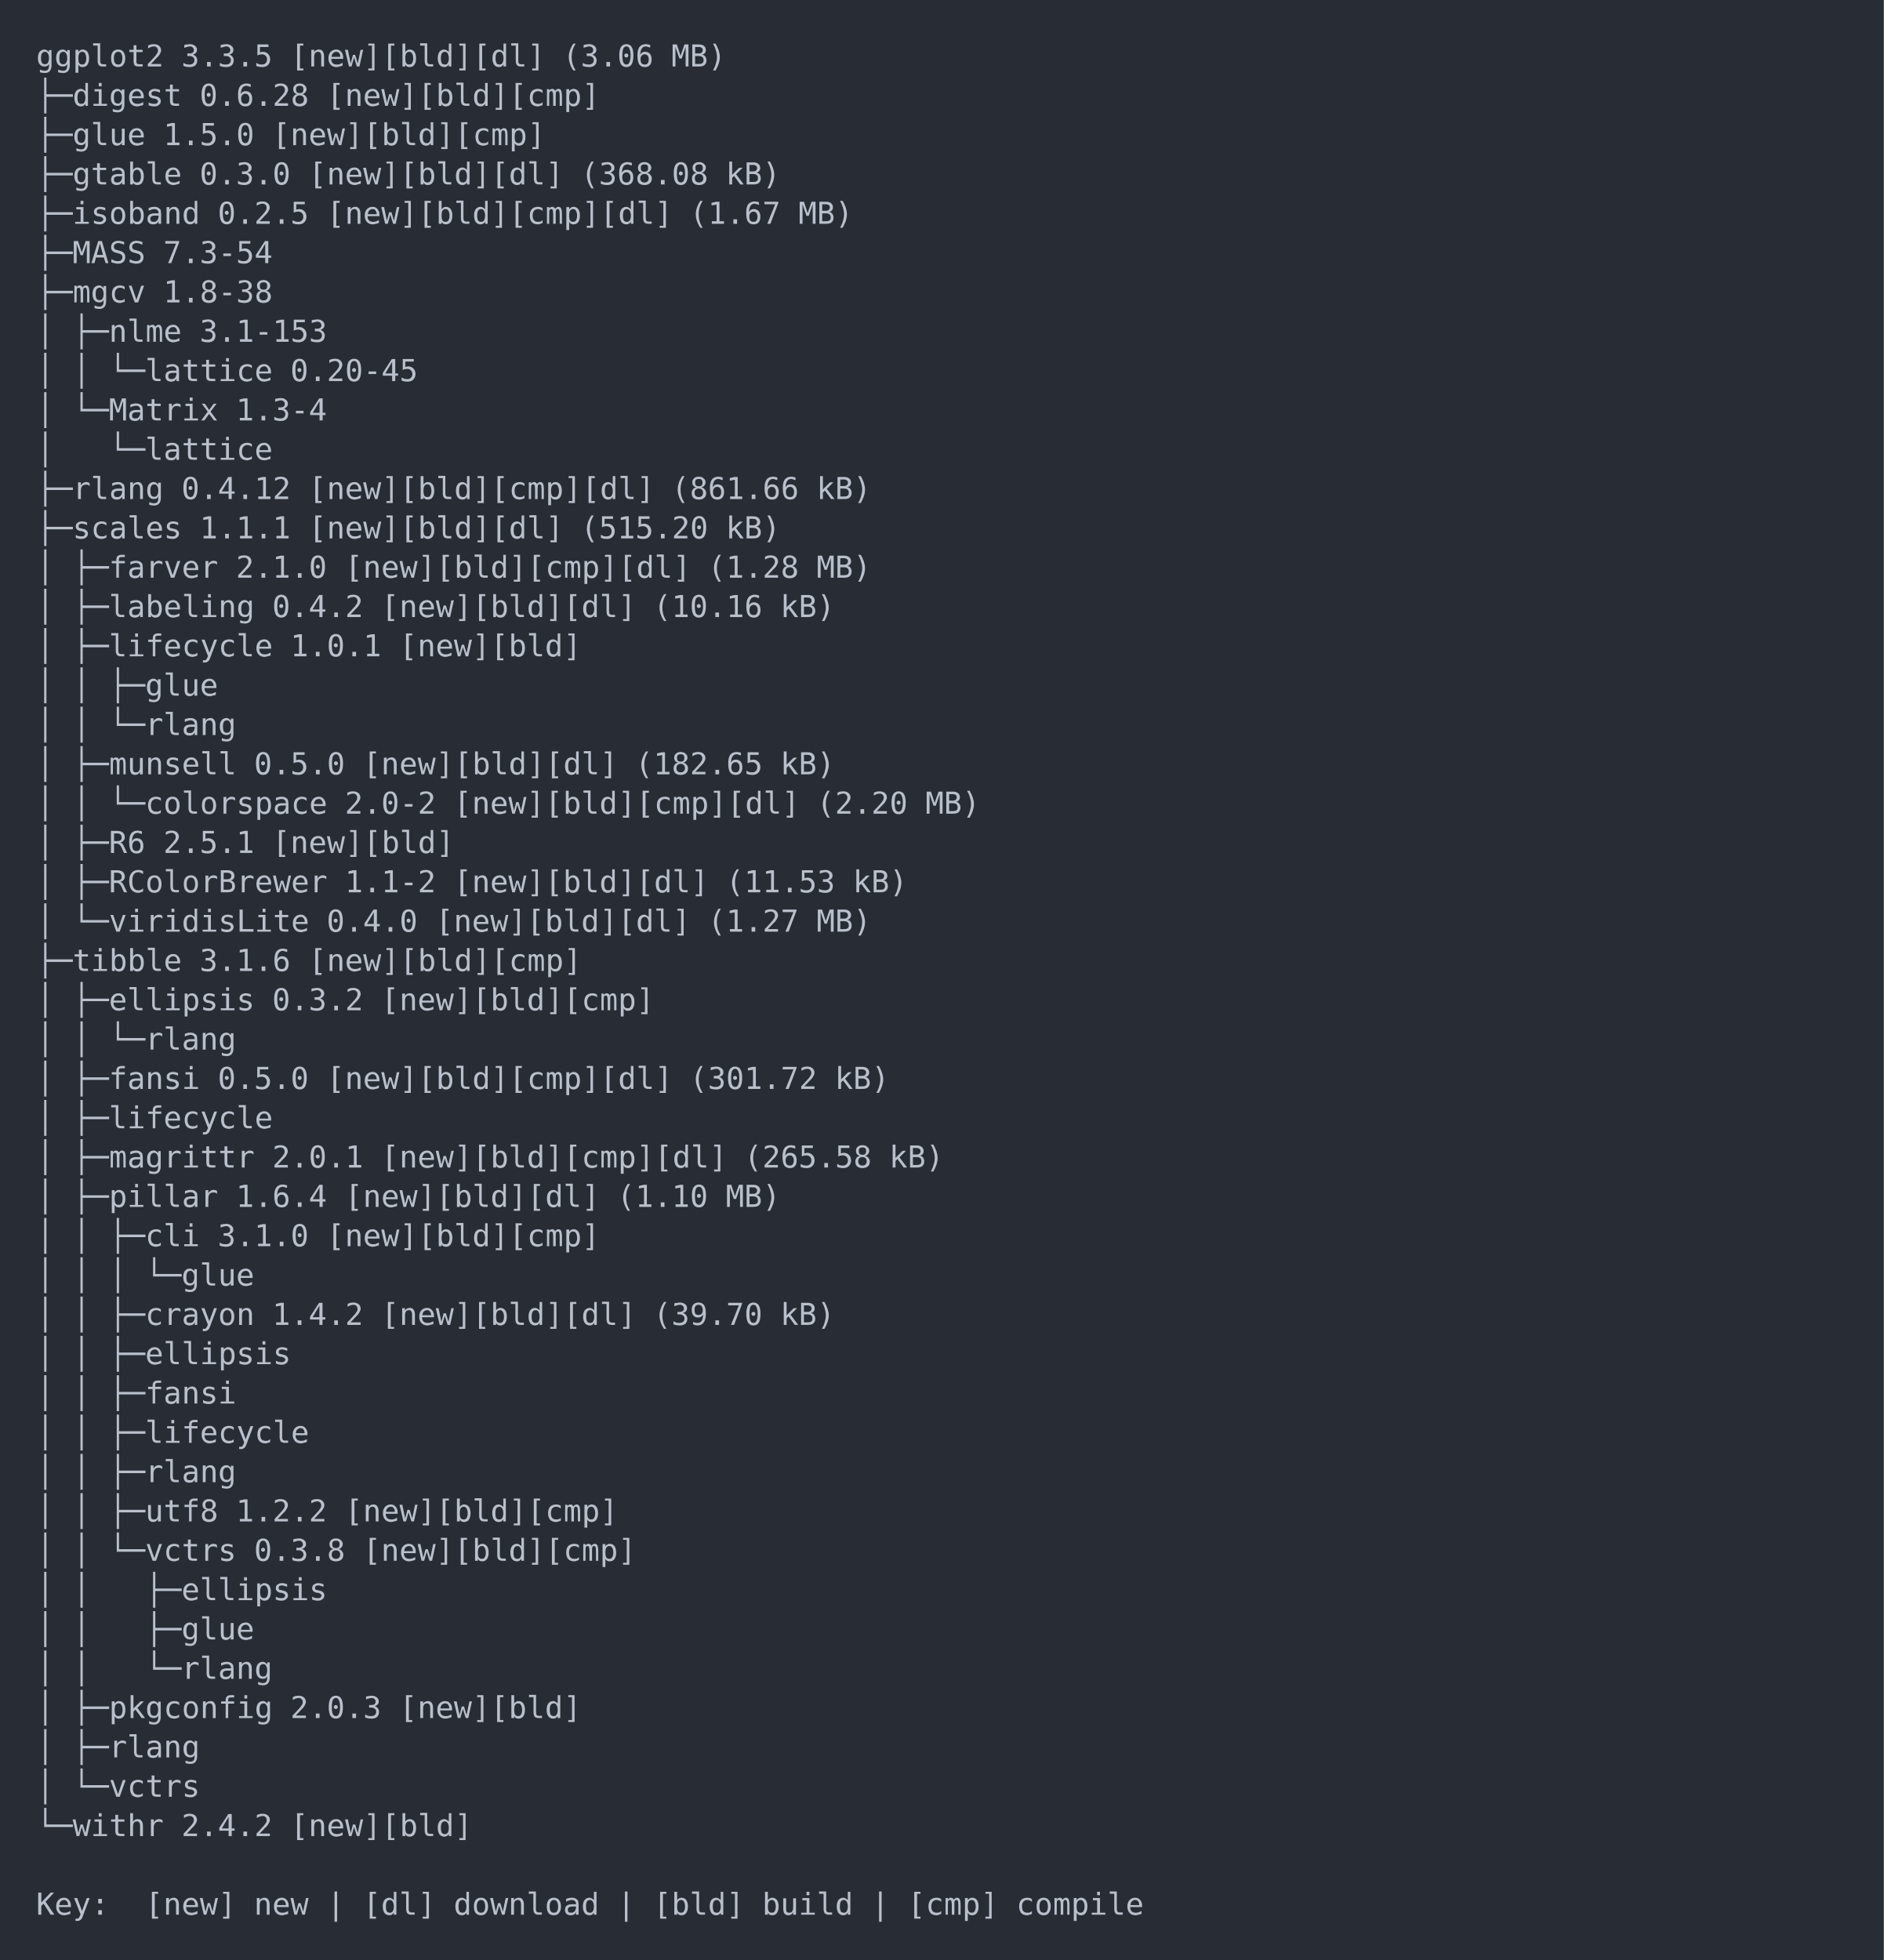
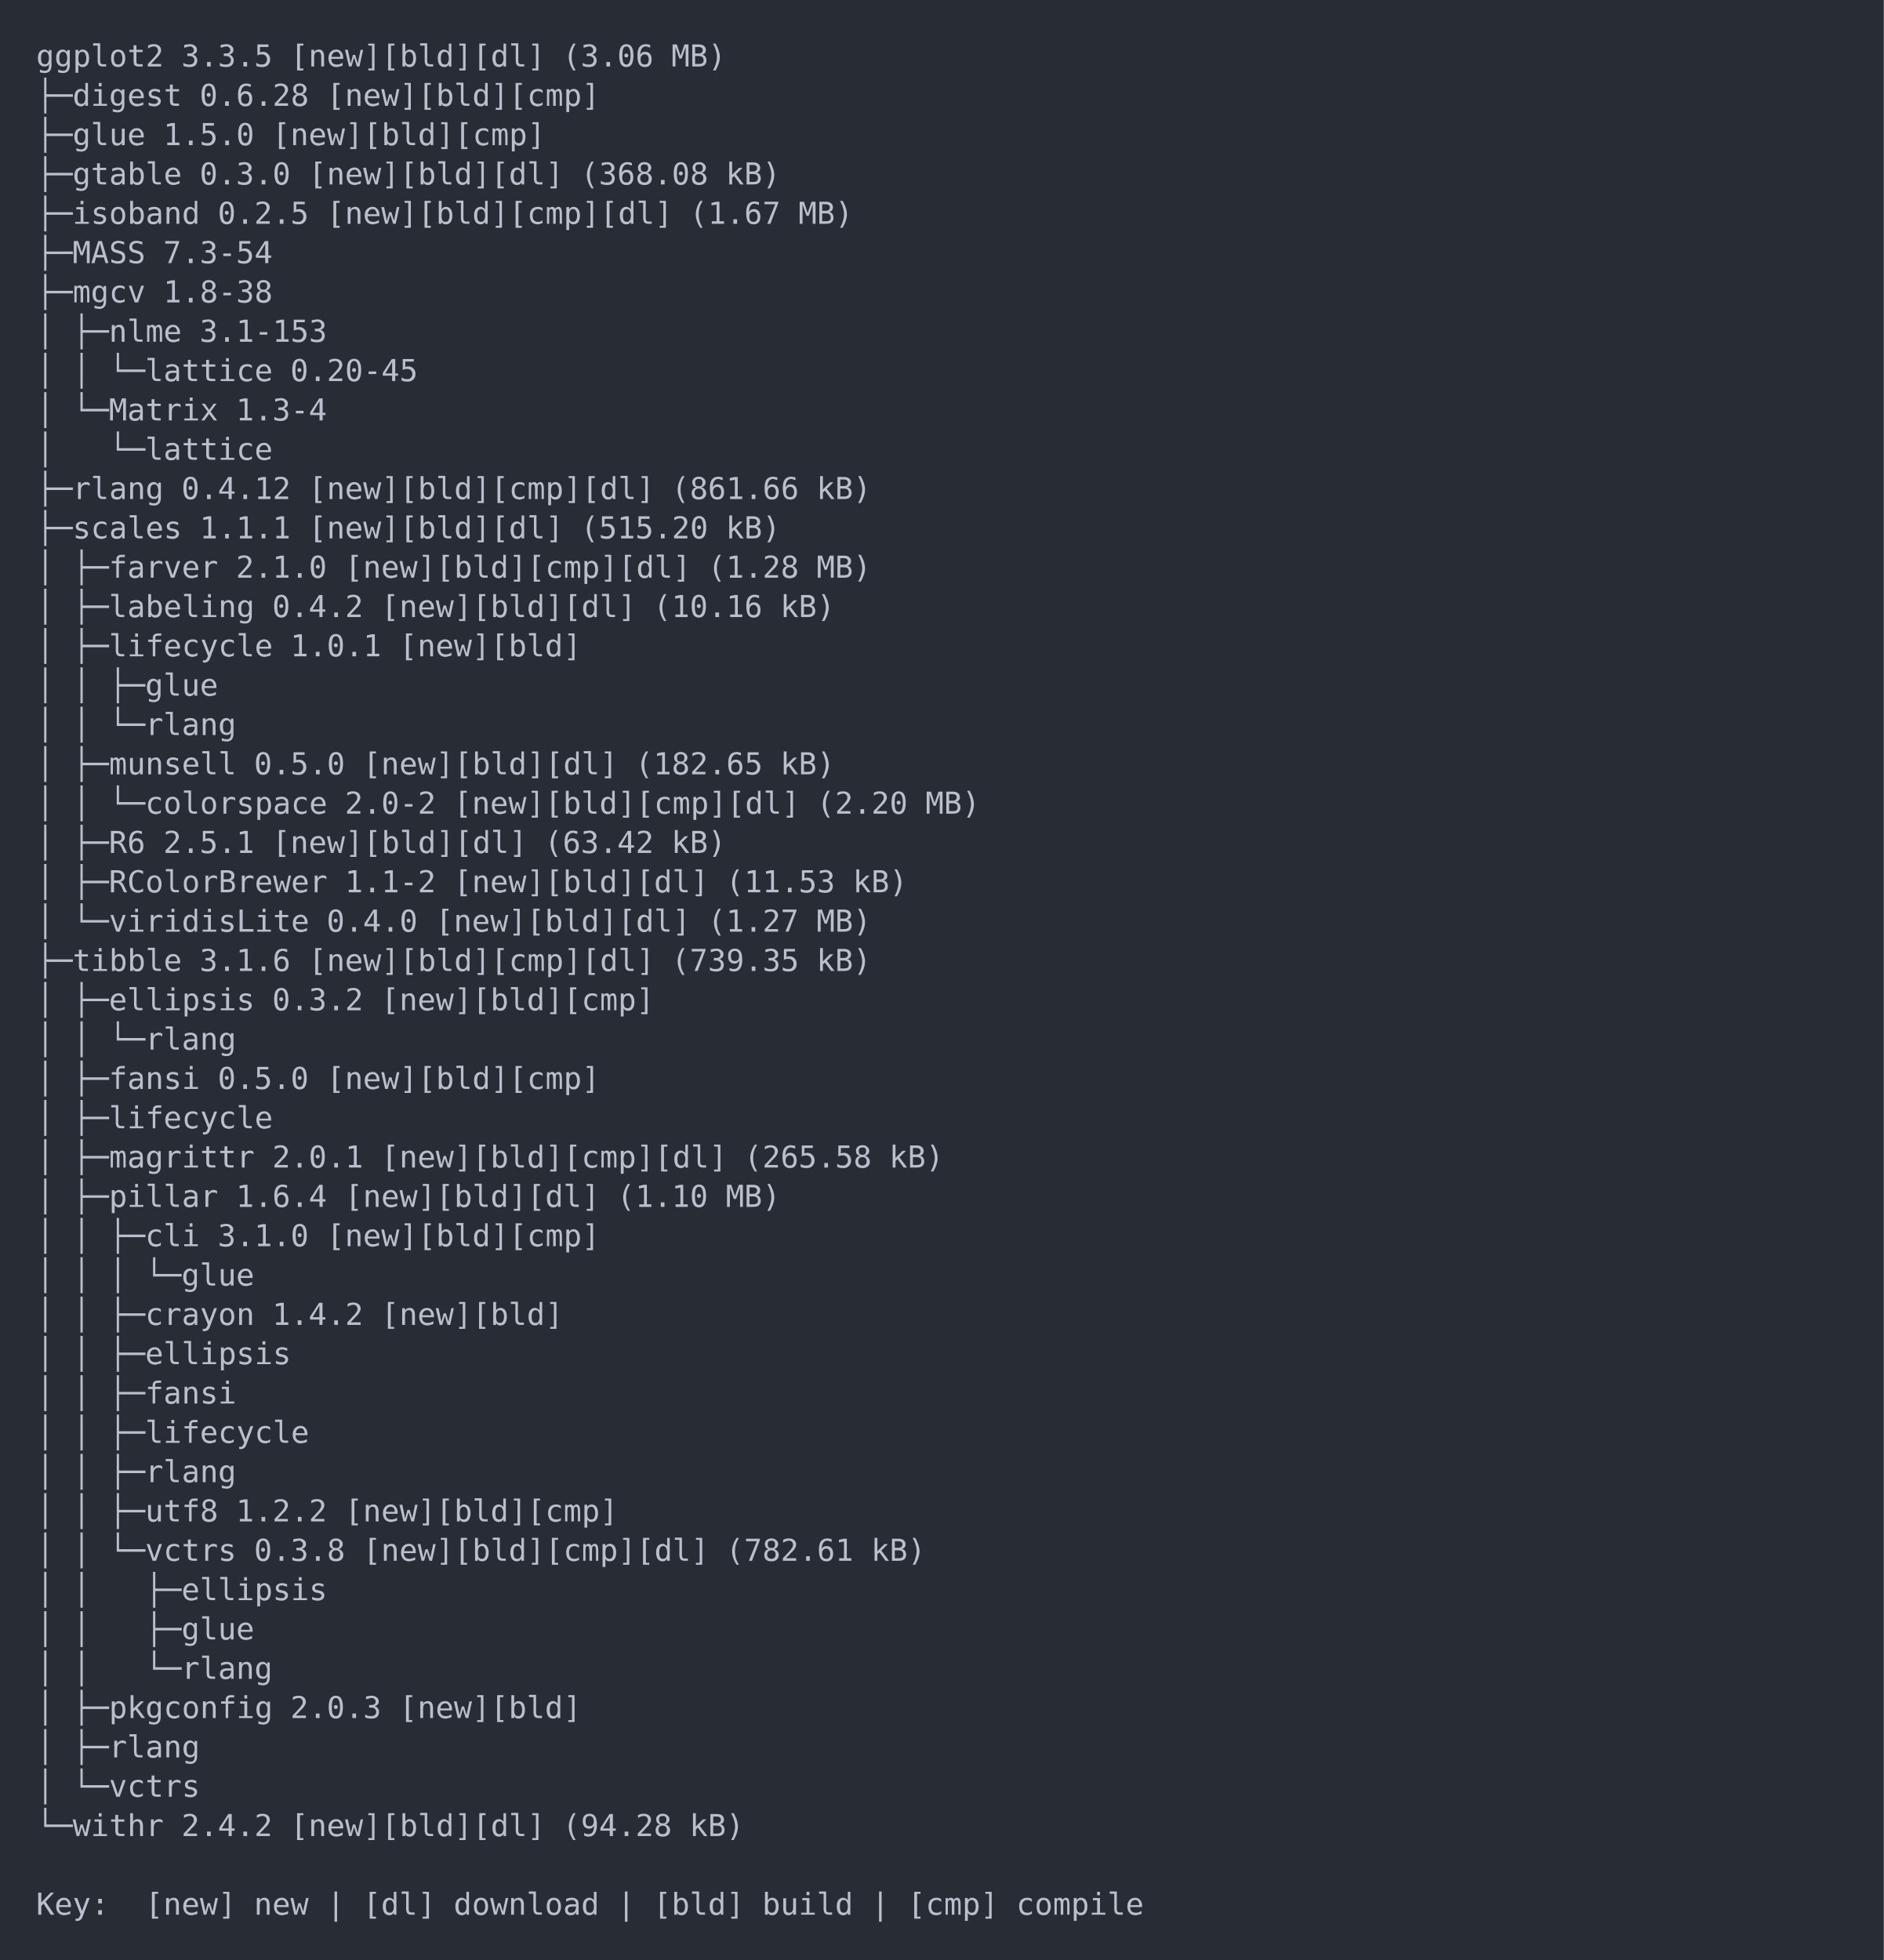
<svg xmlns="http://www.w3.org/2000/svg" xmlns:xlink="http://www.w3.org/1999/xlink" width="1040" height="1082.08">
  <rect width="1040" height="1082.08" rx="0" ry="0" class="a" />
  <svg height="1042.08" viewBox="0 0 100 104.208" width="1000" x="20" y="20">
    <style>.a{fill:rgb(40,45,53)}.b{font-family:'Fira Code',Monaco,Consolas,Menlo,'Bitstream Vera Sans Mono','Powerline Symbols',monospace}.c{fill:rgb(185,192,203);white-space:pre}.d{fill:transparent}</style>
    <g font-family="'Fira Code',Monaco,Consolas,Menlo,'Bitstream Vera Sans Mono','Powerline Symbols',monospace" font-size="1.67" class="b">
      <defs>
        <symbol id="1">
          <text x="0" y="1.67" class="c">│</text>
          <text x="2.004" y="1.67" class="c">│</text>
          <text x="4.008" y="1.67" class="c">└─rlang</text>
        </symbol>
        <symbol id="a">
          <rect height="49" width="100" x="0" y="0" class="d" />
        </symbol>
      </defs>
      <rect height="104.208" width="100" class="a" />
      <svg x="0" y="0" width="100">
        <svg x="0">
          <use xlink:href="#a" />
          <text x="0" y="1.67" class="c">ggplot2</text>
          <text x="8.016" y="1.67" class="c">3.3.5</text>
          <text x="14.028" y="1.67" class="c">[new][bld][dl]</text>
          <text x="29.058" y="1.67" class="c">(3.06</text>
          <text x="35.07" y="1.67" class="c">MB)</text>
          <text x="0" y="3.841" class="c">├─digest</text>
          <text x="9.018" y="3.841" class="c">0.6.28</text>
          <text x="16.032" y="3.841" class="c">[new][bld][cmp]</text>
          <text x="0" y="6.012" class="c">├─glue</text>
          <text x="7.014" y="6.012" class="c">1.5.0</text>
          <text x="13.026" y="6.012" class="c">[new][bld][cmp]</text>
          <text x="0" y="8.183" class="c">├─gtable</text>
          <text x="9.018" y="8.183" class="c">0.3.0</text>
          <text x="15.03" y="8.183" class="c">[new][bld][dl]</text>
          <text x="30.06" y="8.183" class="c">(368.08</text>
          <text x="38.076" y="8.183" class="c">kB)</text>
          <text x="0" y="10.354" class="c">├─isoband</text>
          <text x="10.02" y="10.354" class="c">0.2.5</text>
          <text x="16.032" y="10.354" class="c">[new][bld][cmp][dl]</text>
          <text x="36.072" y="10.354" class="c">(1.67</text>
          <text x="42.084" y="10.354" class="c">MB)</text>
          <text x="0" y="12.525" class="c">├─MASS</text>
          <text x="7.014" y="12.525" class="c">7.3-54</text>
          <text x="0" y="14.696" class="c">├─mgcv</text>
          <text x="7.014" y="14.696" class="c">1.8-38</text>
          <text x="0" y="16.867" class="c">│</text>
          <text x="2.004" y="16.867" class="c">├─nlme</text>
          <text x="9.018" y="16.867" class="c">3.1-153</text>
          <text x="0" y="19.038" class="c">│</text>
          <text x="2.004" y="19.038" class="c">│</text>
          <text x="4.008" y="19.038" class="c">└─lattice</text>
          <text x="14.028" y="19.038" class="c">0.20-45</text>
          <text x="0" y="21.209" class="c">│</text>
          <text x="2.004" y="21.209" class="c">└─Matrix</text>
          <text x="11.022" y="21.209" class="c">1.3-4</text>
          <text x="0" y="23.38" class="c">│</text>
          <text x="4.008" y="23.38" class="c">└─lattice</text>
          <text x="0" y="25.551" class="c">├─rlang</text>
          <text x="8.016" y="25.551" class="c">0.4.12</text>
          <text x="15.03" y="25.551" class="c">[new][bld][cmp][dl]</text>
          <text x="35.07" y="25.551" class="c">(861.66</text>
          <text x="43.086" y="25.551" class="c">kB)</text>
          <text x="0" y="27.722" class="c">├─scales</text>
          <text x="9.018" y="27.722" class="c">1.1.1</text>
          <text x="15.03" y="27.722" class="c">[new][bld][dl]</text>
          <text x="30.06" y="27.722" class="c">(515.20</text>
          <text x="38.076" y="27.722" class="c">kB)</text>
          <text x="0" y="29.893" class="c">│</text>
          <text x="2.004" y="29.893" class="c">├─farver</text>
          <text x="11.022" y="29.893" class="c">2.1.0</text>
          <text x="17.034" y="29.893" class="c">[new][bld][cmp][dl]</text>
          <text x="37.074" y="29.893" class="c">(1.28</text>
          <text x="43.086" y="29.893" class="c">MB)</text>
          <text x="0" y="32.064" class="c">│</text>
          <text x="2.004" y="32.064" class="c">├─labeling</text>
          <text x="13.026" y="32.064" class="c">0.4.2</text>
          <text x="19.038" y="32.064" class="c">[new][bld][dl]</text>
          <text x="34.068" y="32.064" class="c">(10.16</text>
          <text x="41.082" y="32.064" class="c">kB)</text>
          <text x="0" y="34.235" class="c">│</text>
          <text x="2.004" y="34.235" class="c">├─lifecycle</text>
          <text x="14.028" y="34.235" class="c">1.0.1</text>
          <text x="20.04" y="34.235" class="c">[new][bld]</text>
          <text x="0" y="36.406" class="c">│</text>
          <text x="2.004" y="36.406" class="c">│</text>
          <text x="4.008" y="36.406" class="c">├─glue</text>
          <use xlink:href="#1" y="36.907" />
          <text x="0" y="40.748" class="c">│</text>
          <text x="2.004" y="40.748" class="c">├─munsell</text>
          <text x="12.024" y="40.748" class="c">0.5.0</text>
          <text x="18.036" y="40.748" class="c">[new][bld][dl]</text>
          <text x="33.066" y="40.748" class="c">(182.65</text>
          <text x="41.082" y="40.748" class="c">kB)</text>
          <text x="0" y="42.919" class="c">│</text>
          <text x="2.004" y="42.919" class="c">│</text>
          <text x="4.008" y="42.919" class="c">└─colorspace</text>
          <text x="17.034" y="42.919" class="c">2.0-2</text>
          <text x="23.046" y="42.919" class="c">[new][bld][cmp][dl]</text>
          <text x="43.086" y="42.919" class="c">(2.20</text>
          <text x="49.098" y="42.919" class="c">MB)</text>
          <text x="0" y="45.09" class="c">│</text>
          <text x="2.004" y="45.09" class="c">├─R6</text>
          <text x="7.014" y="45.09" class="c">2.5.1</text>
-           <text x="13.026" y="45.09" class="c">[new][bld]</text>
+           <text x="13.026" y="45.09" class="c">[new][bld][dl]</text>
+           <text x="28.056" y="45.09" class="c">(63.42</text>
+           <text x="35.07" y="45.09" class="c">kB)</text>
          <text x="0" y="47.261" class="c">│</text>
          <text x="2.004" y="47.261" class="c">├─RColorBrewer</text>
          <text x="17.034" y="47.261" class="c">1.1-2</text>
          <text x="23.046" y="47.261" class="c">[new][bld][dl]</text>
          <text x="38.076" y="47.261" class="c">(11.53</text>
          <text x="45.09" y="47.261" class="c">kB)</text>
          <text x="0" y="49.432" class="c">│</text>
          <text x="2.004" y="49.432" class="c">└─viridisLite</text>
          <text x="16.032" y="49.432" class="c">0.4.0</text>
          <text x="22.044" y="49.432" class="c">[new][bld][dl]</text>
          <text x="37.074" y="49.432" class="c">(1.27</text>
          <text x="43.086" y="49.432" class="c">MB)</text>
          <text x="0" y="51.603" class="c">├─tibble</text>
          <text x="9.018" y="51.603" class="c">3.1.6</text>
-           <text x="15.03" y="51.603" class="c">[new][bld][cmp]</text>
+           <text x="15.03" y="51.603" class="c">[new][bld][cmp][dl]</text>
+           <text x="35.07" y="51.603" class="c">(739.35</text>
+           <text x="43.086" y="51.603" class="c">kB)</text>
          <text x="0" y="53.774" class="c">│</text>
          <text x="2.004" y="53.774" class="c">├─ellipsis</text>
          <text x="13.026" y="53.774" class="c">0.3.2</text>
          <text x="19.038" y="53.774" class="c">[new][bld][cmp]</text>
          <use xlink:href="#1" y="54.275" />
          <text x="0" y="58.116" class="c">│</text>
          <text x="2.004" y="58.116" class="c">├─fansi</text>
          <text x="10.02" y="58.116" class="c">0.5.0</text>
-           <text x="16.032" y="58.116" class="c">[new][bld][cmp][dl]</text>
-           <text x="36.072" y="58.116" class="c">(301.72</text>
-           <text x="44.088" y="58.116" class="c">kB)</text>
+           <text x="16.032" y="58.116" class="c">[new][bld][cmp]</text>
          <text x="0" y="60.287" class="c">│</text>
          <text x="2.004" y="60.287" class="c">├─lifecycle</text>
          <text x="0" y="62.458" class="c">│</text>
          <text x="2.004" y="62.458" class="c">├─magrittr</text>
          <text x="13.026" y="62.458" class="c">2.0.1</text>
          <text x="19.038" y="62.458" class="c">[new][bld][cmp][dl]</text>
          <text x="39.078" y="62.458" class="c">(265.58</text>
          <text x="47.094" y="62.458" class="c">kB)</text>
          <text x="0" y="64.629" class="c">│</text>
          <text x="2.004" y="64.629" class="c">├─pillar</text>
          <text x="11.022" y="64.629" class="c">1.6.4</text>
          <text x="17.034" y="64.629" class="c">[new][bld][dl]</text>
          <text x="32.064" y="64.629" class="c">(1.10</text>
          <text x="38.076" y="64.629" class="c">MB)</text>
          <text x="0" y="66.8" class="c">│</text>
          <text x="2.004" y="66.8" class="c">│</text>
          <text x="4.008" y="66.8" class="c">├─cli</text>
          <text x="10.02" y="66.8" class="c">3.1.0</text>
          <text x="16.032" y="66.8" class="c">[new][bld][cmp]</text>
          <text x="0" y="68.971" class="c">│</text>
          <text x="2.004" y="68.971" class="c">│</text>
          <text x="4.008" y="68.971" class="c">│</text>
          <text x="6.012" y="68.971" class="c">└─glue</text>
          <text x="0" y="71.142" class="c">│</text>
          <text x="2.004" y="71.142" class="c">│</text>
          <text x="4.008" y="71.142" class="c">├─crayon</text>
          <text x="13.026" y="71.142" class="c">1.4.2</text>
-           <text x="19.038" y="71.142" class="c">[new][bld][dl]</text>
-           <text x="34.068" y="71.142" class="c">(39.70</text>
-           <text x="41.082" y="71.142" class="c">kB)</text>
+           <text x="19.038" y="71.142" class="c">[new][bld]</text>
          <text x="0" y="73.313" class="c">│</text>
          <text x="2.004" y="73.313" class="c">│</text>
          <text x="4.008" y="73.313" class="c">├─ellipsis</text>
          <text x="0" y="75.484" class="c">│</text>
          <text x="2.004" y="75.484" class="c">│</text>
          <text x="4.008" y="75.484" class="c">├─fansi</text>
          <text x="0" y="77.655" class="c">│</text>
          <text x="2.004" y="77.655" class="c">│</text>
          <text x="4.008" y="77.655" class="c">├─lifecycle</text>
          <text x="0" y="79.826" class="c">│</text>
          <text x="2.004" y="79.826" class="c">│</text>
          <text x="4.008" y="79.826" class="c">├─rlang</text>
          <text x="0" y="81.997" class="c">│</text>
          <text x="2.004" y="81.997" class="c">│</text>
          <text x="4.008" y="81.997" class="c">├─utf8</text>
          <text x="11.022" y="81.997" class="c">1.2.2</text>
          <text x="17.034" y="81.997" class="c">[new][bld][cmp]</text>
          <text x="0" y="84.168" class="c">│</text>
          <text x="2.004" y="84.168" class="c">│</text>
          <text x="4.008" y="84.168" class="c">└─vctrs</text>
          <text x="12.024" y="84.168" class="c">0.3.8</text>
-           <text x="18.036" y="84.168" class="c">[new][bld][cmp]</text>
+           <text x="18.036" y="84.168" class="c">[new][bld][cmp][dl]</text>
+           <text x="38.076" y="84.168" class="c">(782.61</text>
+           <text x="46.092" y="84.168" class="c">kB)</text>
          <text x="0" y="86.339" class="c">│</text>
          <text x="2.004" y="86.339" class="c">│</text>
          <text x="6.012" y="86.339" class="c">├─ellipsis</text>
          <text x="0" y="88.51" class="c">│</text>
          <text x="2.004" y="88.51" class="c">│</text>
          <text x="6.012" y="88.51" class="c">├─glue</text>
          <text x="0" y="90.681" class="c">│</text>
          <text x="2.004" y="90.681" class="c">│</text>
          <text x="6.012" y="90.681" class="c">└─rlang</text>
          <text x="0" y="92.852" class="c">│</text>
          <text x="2.004" y="92.852" class="c">├─pkgconfig</text>
          <text x="14.028" y="92.852" class="c">2.0.3</text>
          <text x="20.04" y="92.852" class="c">[new][bld]</text>
          <text x="0" y="95.023" class="c">│</text>
          <text x="2.004" y="95.023" class="c">├─rlang</text>
          <text x="0" y="97.194" class="c">│</text>
          <text x="2.004" y="97.194" class="c">└─vctrs</text>
          <text x="0" y="99.365" class="c">└─withr</text>
          <text x="8.016" y="99.365" class="c">2.4.2</text>
-           <text x="14.028" y="99.365" class="c">[new][bld]</text>
+           <text x="14.028" y="99.365" class="c">[new][bld][dl]</text>
+           <text x="29.058" y="99.365" class="c">(94.28</text>
+           <text x="36.072" y="99.365" class="c">kB)</text>
          <text x="0" y="103.707" class="c">Key:</text>
          <text x="6.012" y="103.707" class="c">[new]</text>
          <text x="12.024" y="103.707" class="c">new</text>
          <text x="16.032" y="103.707" class="c">|</text>
          <text x="18.036" y="103.707" class="c">[dl]</text>
          <text x="23.046" y="103.707" class="c">download</text>
          <text x="32.064" y="103.707" class="c">|</text>
          <text x="34.068" y="103.707" class="c">[bld]</text>
          <text x="40.08" y="103.707" class="c">build</text>
          <text x="46.092" y="103.707" class="c">|</text>
          <text x="48.096" y="103.707" class="c">[cmp]</text>
          <text x="54.108" y="103.707" class="c">compile</text>
        </svg>
      </svg>
    </g>
  </svg>
</svg>
